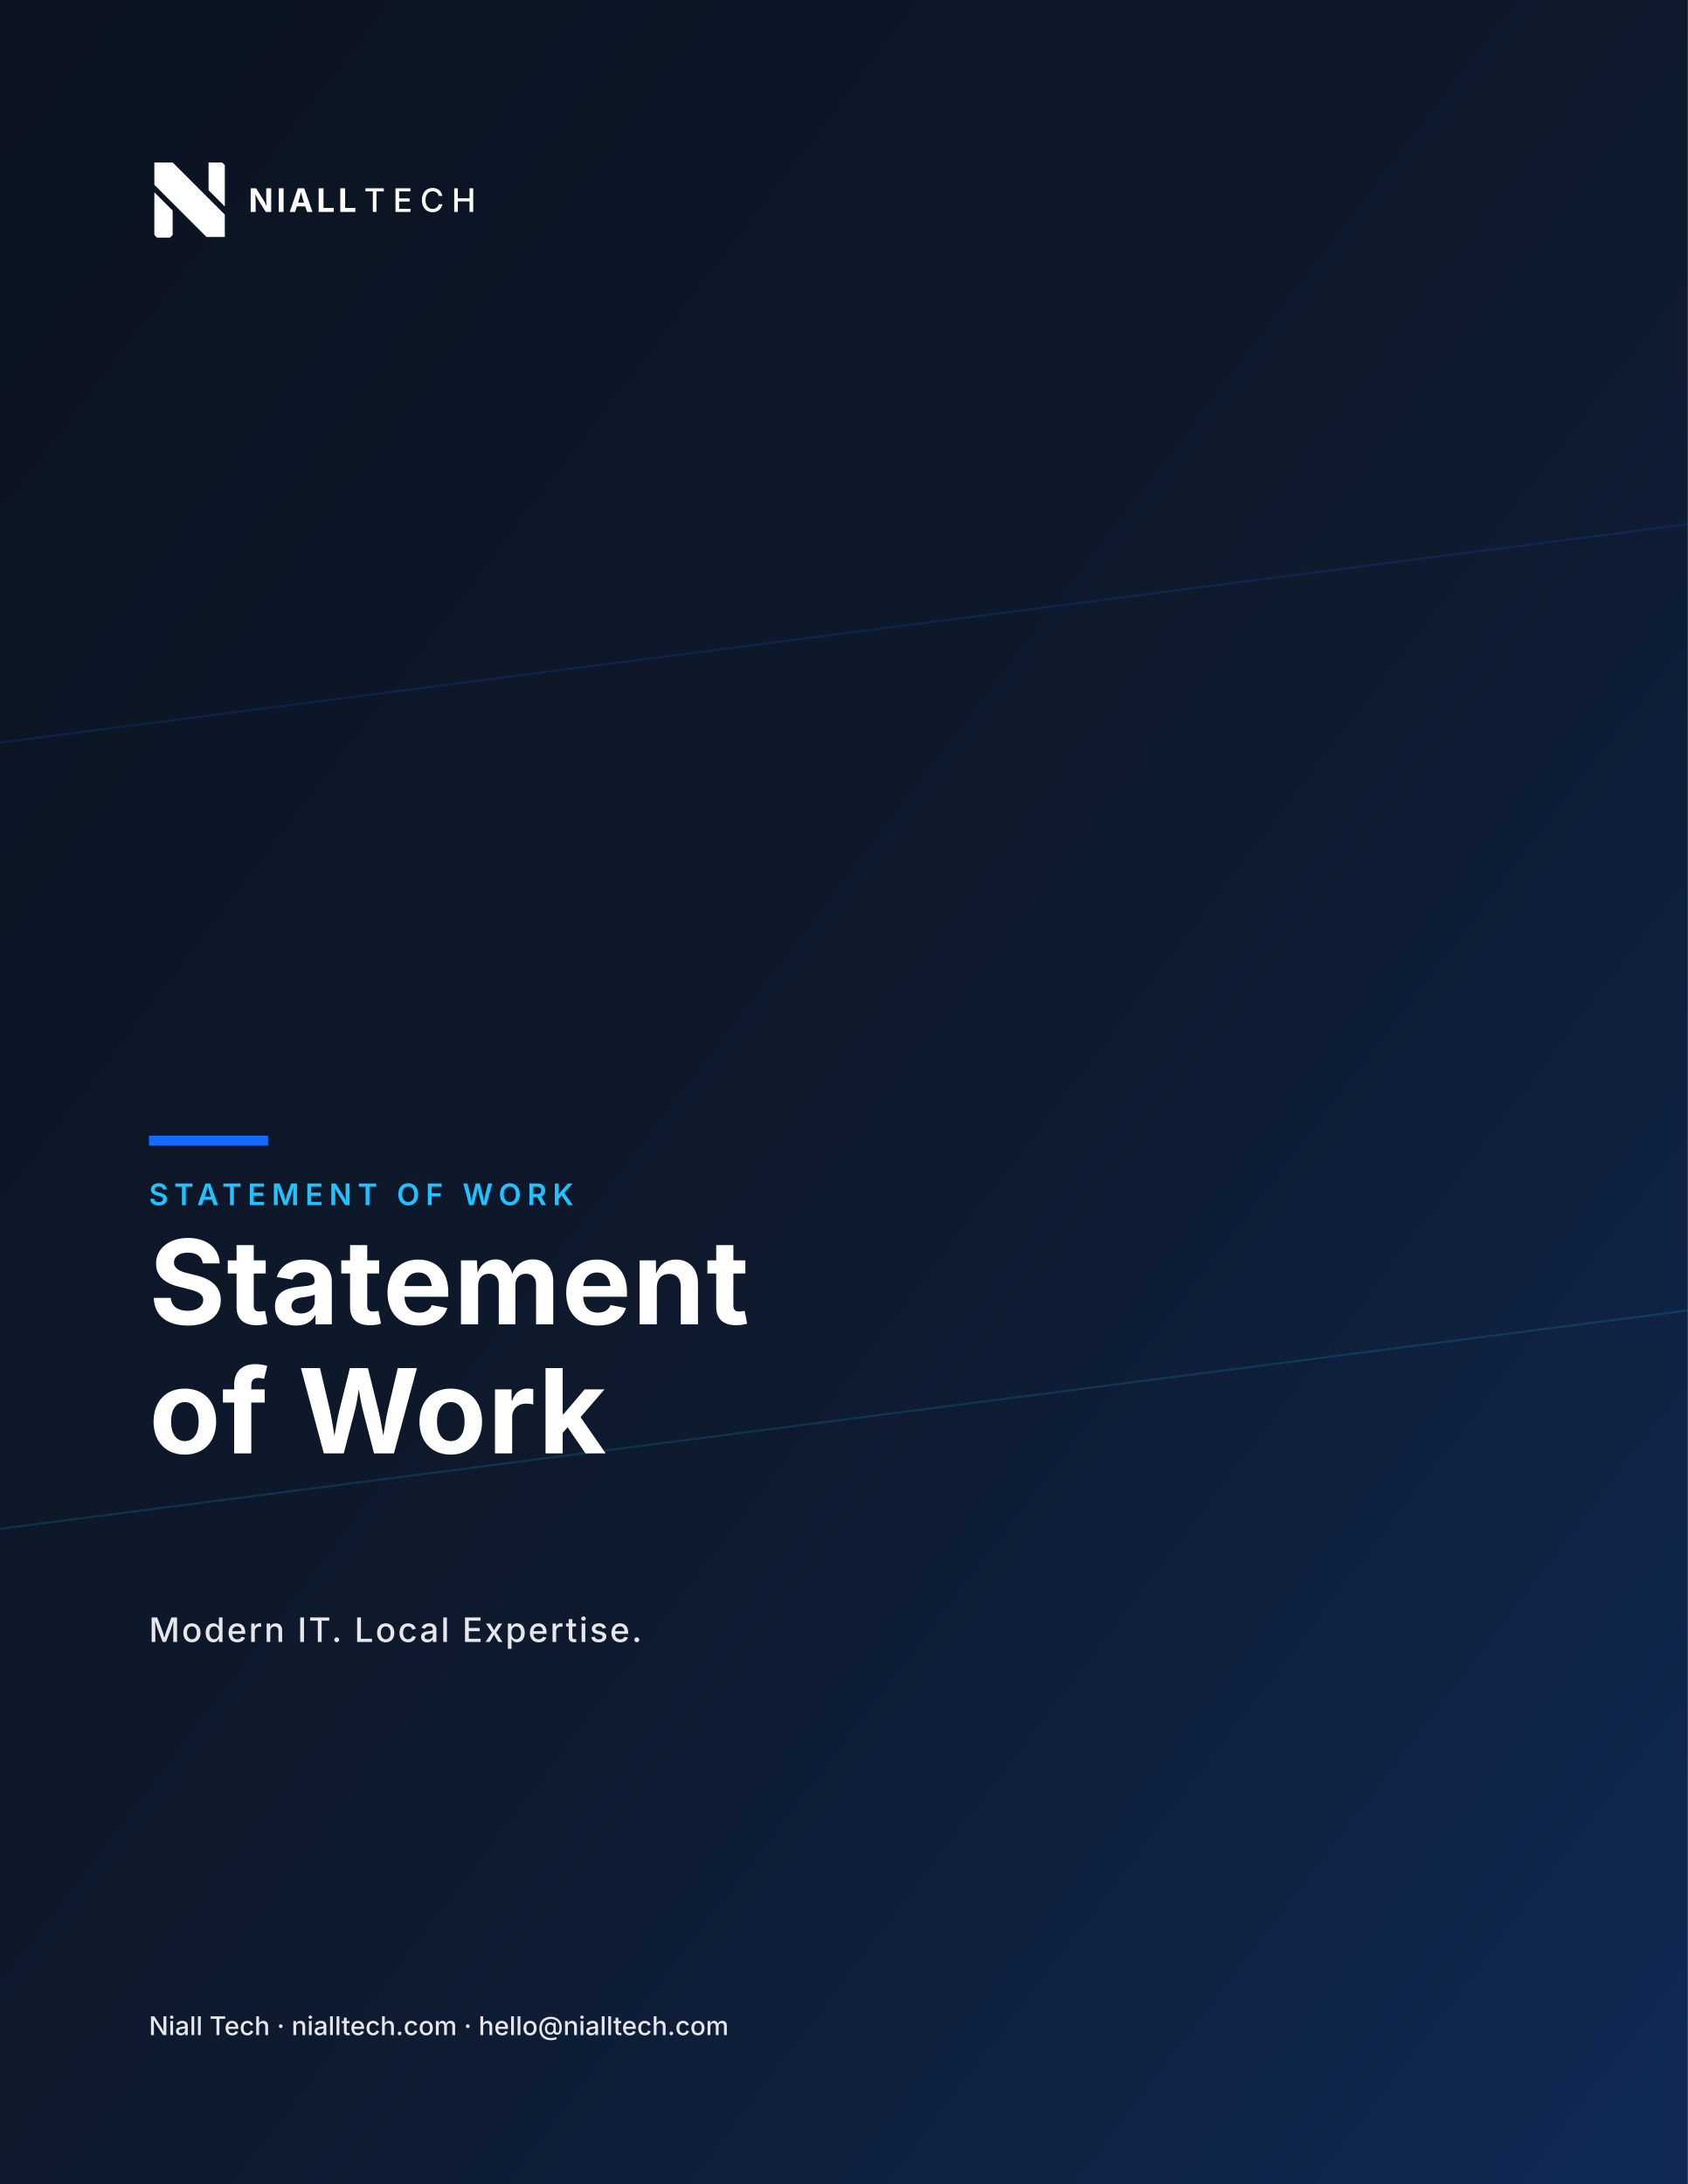
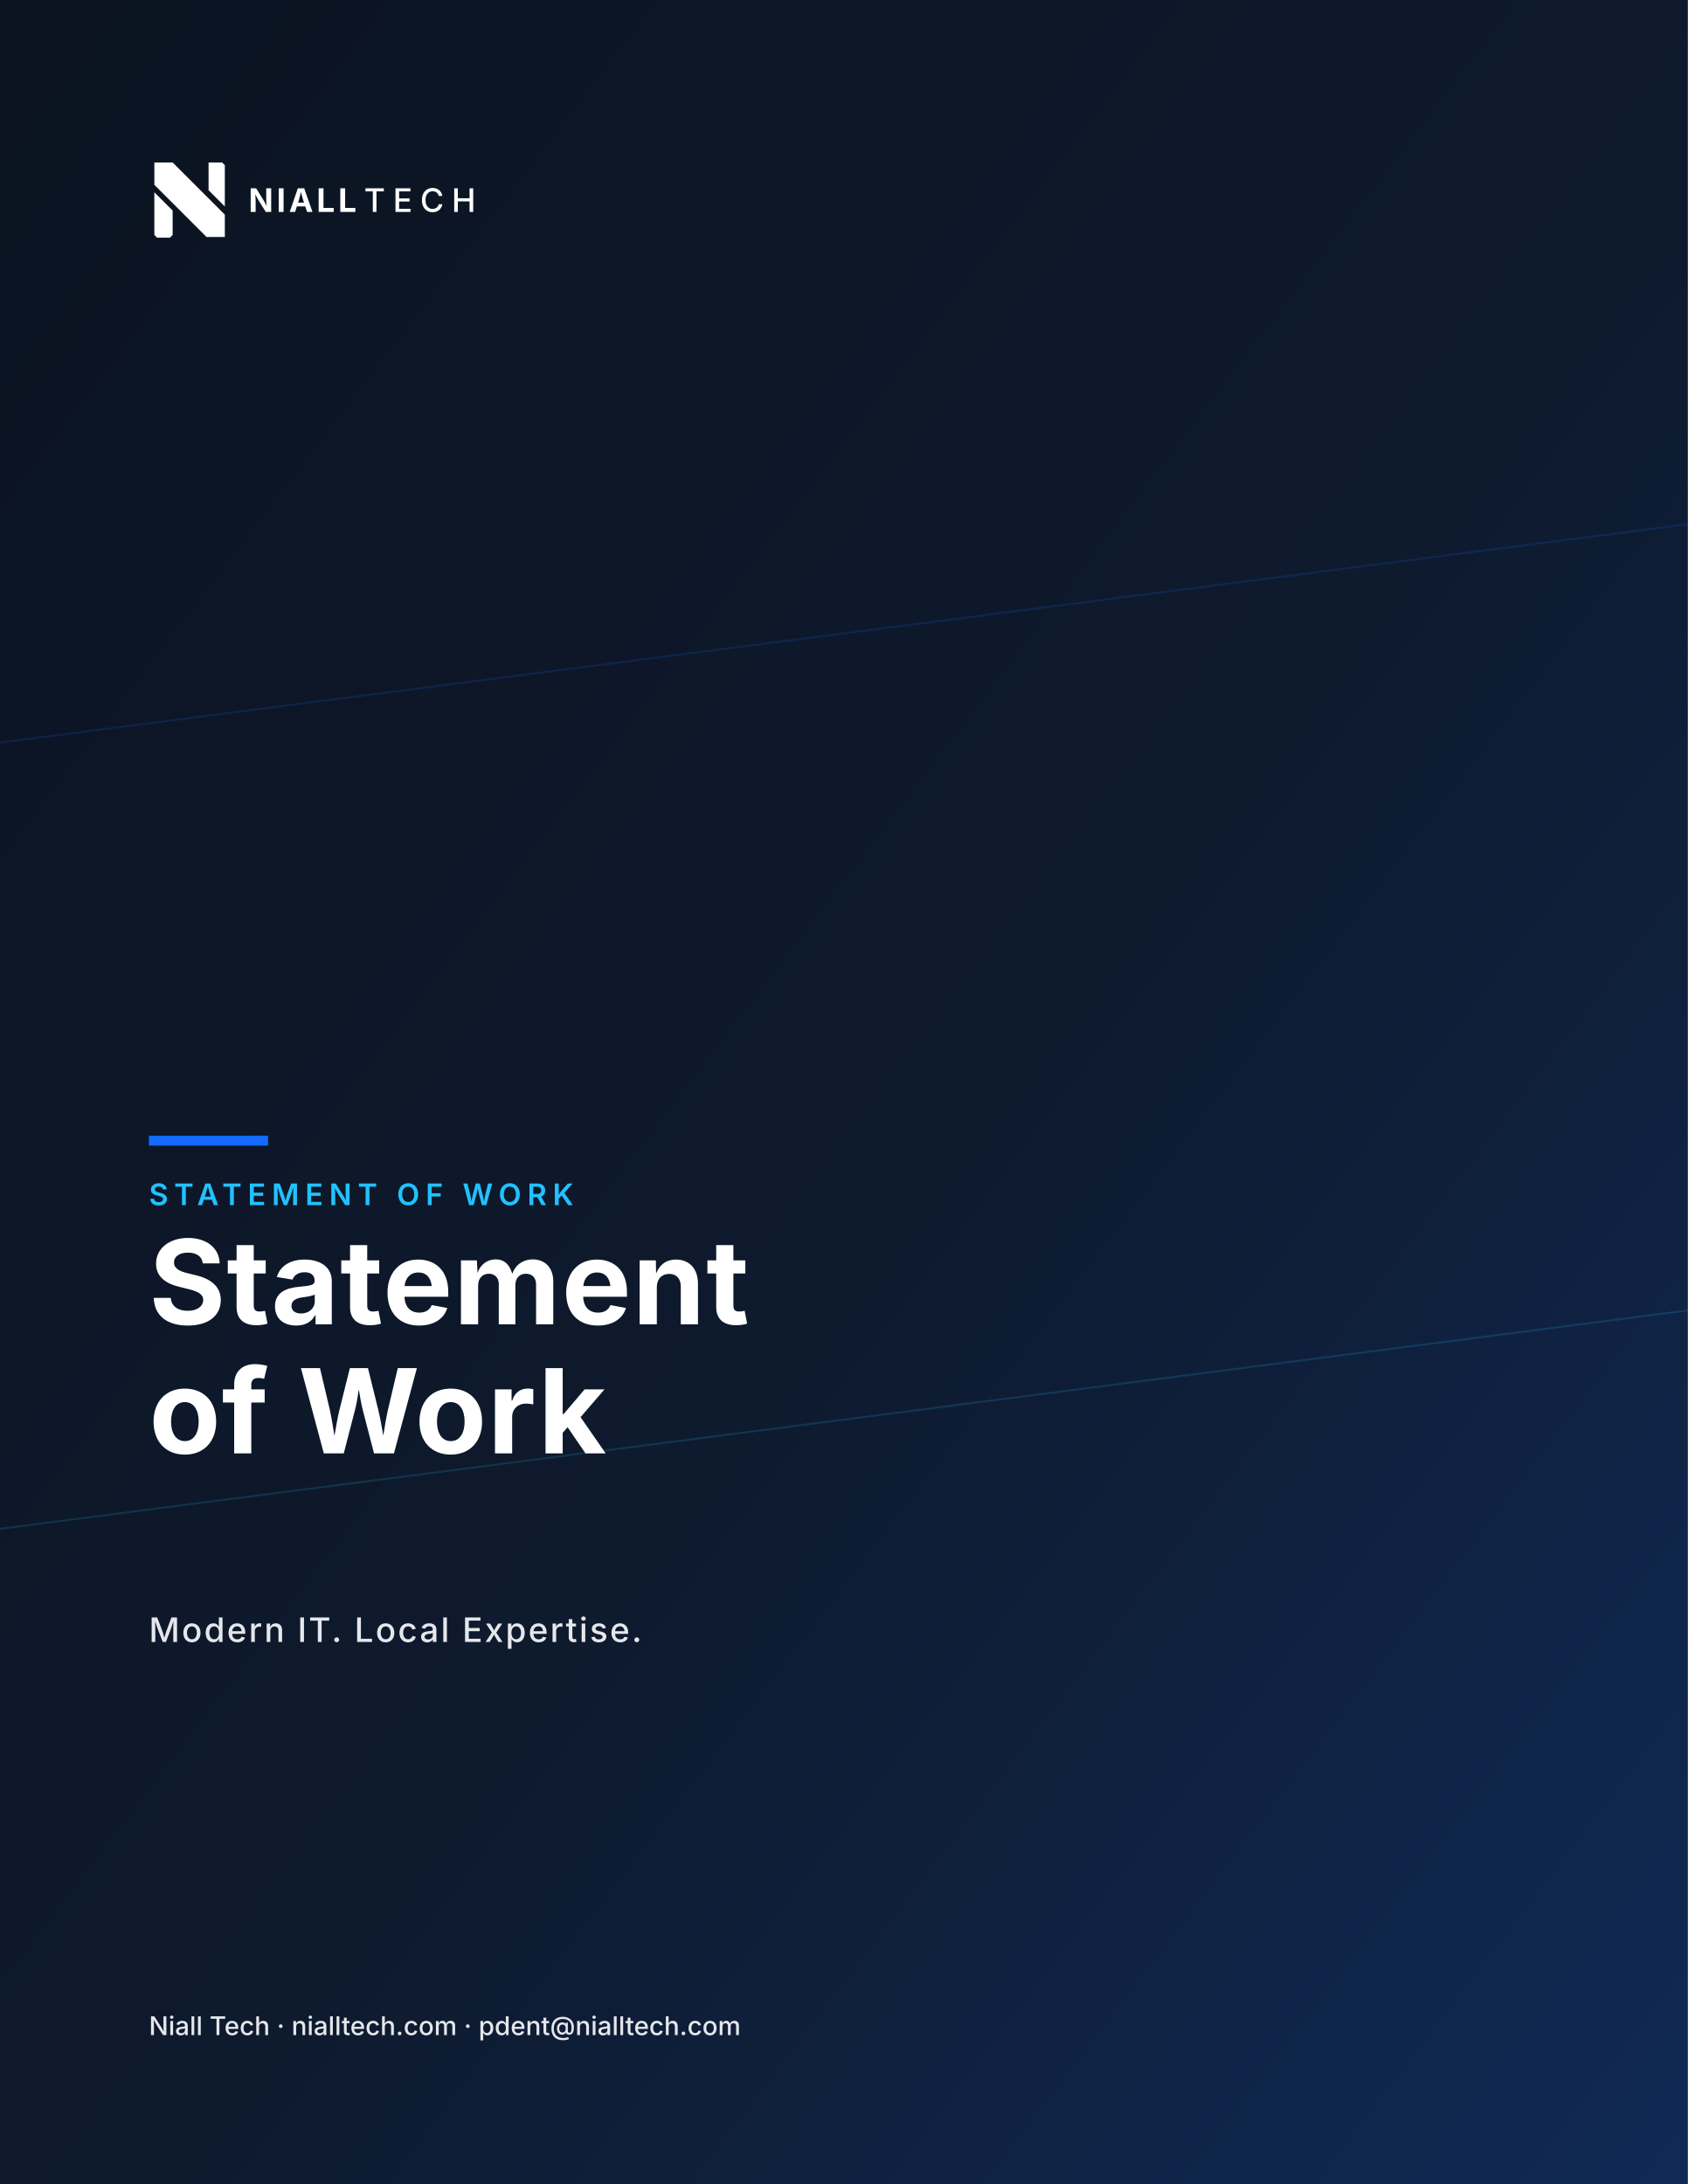
<svg xmlns="http://www.w3.org/2000/svg" viewBox="0 0 1700 2200" width="1700" height="2200" font-family="Inter, Arial, sans-serif">
  <defs>
    <linearGradient id="cg" x1="0" y1="0" x2="1" y2="1">
      <stop offset="0%" stop-color="#0B1320" />
      <stop offset="55%" stop-color="#0E1A2E" />
      <stop offset="100%" stop-color="#102A56" />
    </linearGradient>
  </defs>
  <rect width="1700" height="2200" fill="url(#cg)" />
  <g opacity="0.16" stroke="#146BFF" stroke-width="2">
    <line x1="0" y1="748" x2="1700" y2="528" />
    <line x1="0" y1="1540" x2="1700" y2="1320" stroke="#22C1FF" />
  </g>
  <svg x="150" y="150" width="430" height="102.381" viewBox="0 0 420 100" preserveAspectRatio="xMinYMid meet">
    <g transform="translate(0, 10) scale(0.8)">
      <g transform="scale(0.83333)">
        <path d="M8 5H35L112 82V115H85L8 38Z" fill="#FFFFFF" />
        <path d="M8 49L35 76V112L31 116H12L8 112Z" fill="#FFFFFF" />
        <path d="M88 5H108L112 9V70L88 46Z" fill="#FFFFFF" />
      </g>
    </g>
    <g font-family="Inter, Arial, Helvetica, sans-serif">
      <text x="98" y="62" fill="#FFFFFF" font-size="32" font-weight="700" letter-spacing="3.2">NIALL</text>
      <text x="211.6" y="62" fill="#FFFFFF" font-size="32" font-weight="500" letter-spacing="7.5">TECH</text>
    </g>
  </svg>
  <rect x="150" y="1144" width="120" height="10" fill="#146BFF" />
  <text x="150" y="1214" fill="#22C1FF" font-size="30" font-weight="600" letter-spacing="6">STATEMENT OF WORK</text>
  <text x="150" y="1334" fill="#FFFFFF" font-size="118" font-weight="700" letter-spacing="1">Statement</text>
  <text x="150" y="1464" fill="#FFFFFF" font-size="118" font-weight="700" letter-spacing="1">of Work</text>
  <text x="150" y="1654" fill="#E5E7EB" font-size="34" font-weight="500" letter-spacing="2">Modern IT. Local Expertise.</text>
-   <text x="150" y="2050" fill="#E5E7EB" font-size="26" font-weight="500">Niall Tech · nialltech.com · hello@nialltech.com</text>
+   <text x="150" y="2050" fill="#E5E7EB" font-size="26" font-weight="500">Niall Tech · nialltech.com · pdent@nialltech.com</text>
</svg>
